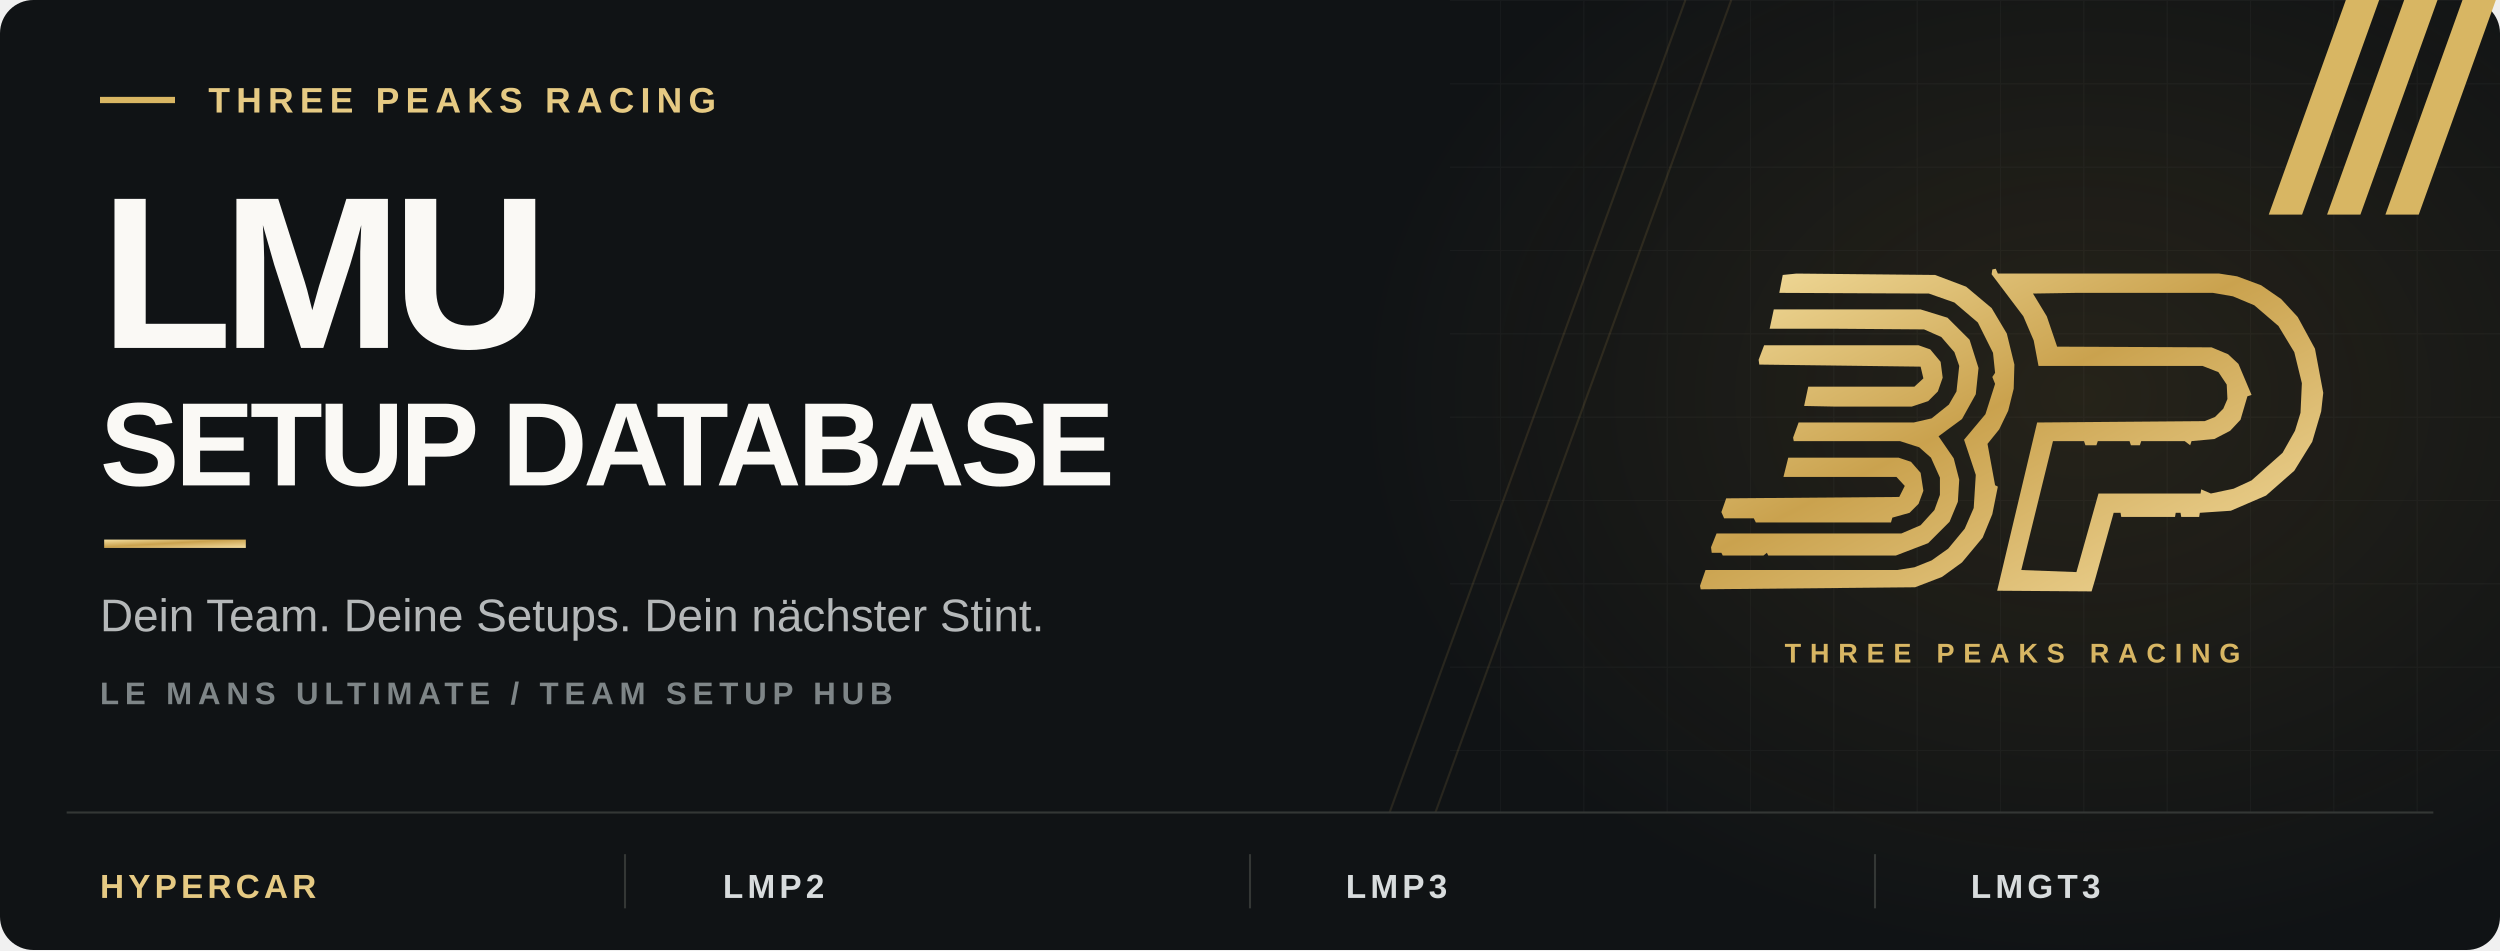
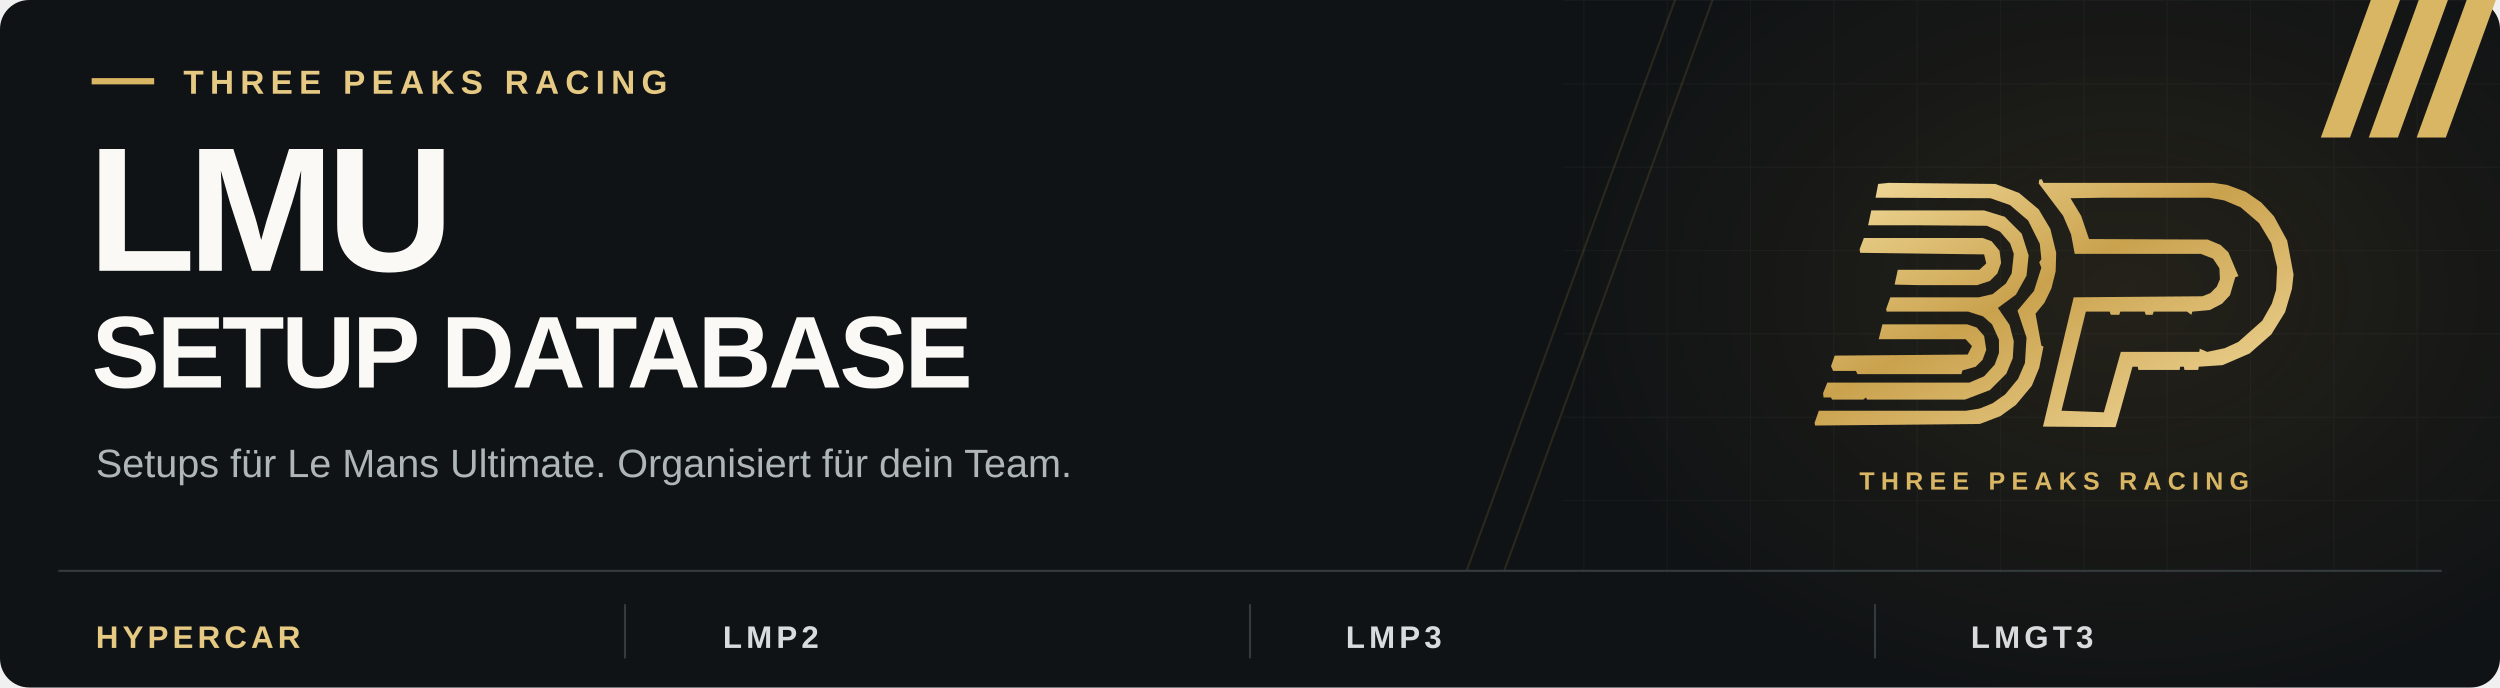
- <svg xmlns="http://www.w3.org/2000/svg" width="1200" height="456" viewBox="0 0 1200 456" role="img" aria-labelledby="title desc" font-family="Arial, Helvetica, sans-serif">
+ <svg xmlns="http://www.w3.org/2000/svg" width="1200" height="330" viewBox="0 0 1200 330" role="img" aria-labelledby="title desc" font-family="Arial, Helvetica, sans-serif">
  <defs>
    <linearGradient id="gold" x1="0" y1="0" x2="1" y2="1">
      <stop stop-color="#f4dfa0" />
      <stop offset=".45" stop-color="#caa24e" />
      <stop offset="1" stop-color="#f4dda0" />
    </linearGradient>
    <radialGradient id="glow">
-       <stop stop-color="#b88c37" stop-opacity=".13" />
+       <stop stop-color="#b88c37" stop-opacity=".12" />
      <stop offset="1" stop-color="#b88c37" stop-opacity="0" />
    </radialGradient>
    <pattern id="grid" width="40" height="40" patternUnits="userSpaceOnUse">
      <path d="M 40 0 H 0 V 40" fill="none" stroke="#ffffff" stroke-opacity=".035" />
    </pattern>
  </defs>
-   <rect width="1200" height="456" rx="16" fill="#101315" />
-   <rect x="696" width="504" height="390" fill="url(#grid)" />
-   <ellipse cx="1000" cy="190" rx="350" ry="270" fill="url(#glow)" />
-   <path d="M 809 0 L 667 390 M 831 0 L 689 390" stroke="#d8b663" stroke-opacity=".12" fill="none" />
-   <path d="M 1126 0 H 1142 L 1105 103 H 1089 Z M 1154 0 H 1170 L 1133 103 H 1117 Z M 1182 0 H 1198 L 1161 103 H 1145 Z" fill="#d8b663" />
-   <path d="M 48 48 H 84" stroke="#d8b663" stroke-width="3" />
-   <text x="100" y="54" font-size="17" font-weight="700" letter-spacing="3" fill="#e6ca83">THREE PEAKS RACING</text>
-   <text x="48" y="167" font-size="104" font-weight="900" letter-spacing="-5" fill="#faf9f5">LMU</text>
-   <text x="48" y="233" font-size="57" font-weight="800" letter-spacing="-2" fill="#faf9f5">SETUP DATABASE</text>
-   <rect x="50" y="259" width="68" height="4" fill="url(#gold)" />
-   <text x="48" y="303" font-size="22" fill="#b5b8b9">Dein Team. Deine Setups. Dein nächster Stint.</text>
-   <text x="48" y="338" font-size="15" font-weight="700" letter-spacing="2.8" fill="#7e8587">LE MANS ULTIMATE / TEAM SETUP HUB</text>
-   <g transform="translate(816 129) scale(1.08)" fill="url(#gold)" fill-rule="evenodd">
+   <rect width="1200" height="330" rx="14" fill="#101315" />
+   <rect x="750" width="450" height="275" fill="url(#grid)" />
+   <ellipse cx="1020" cy="140" rx="270" ry="200" fill="url(#glow)" />
+   <path d="M 804 0 L 704 274 M 822 0 L 722 274" stroke="#d8b663" stroke-opacity=".13" fill="none" />
+   <path d="M 1138 0 H 1152 L 1128 66 H 1114 Z M 1161 0 H 1175 L 1151 66 H 1137 Z M 1184 0 H 1198 L 1174 66 H 1160 Z" fill="#d8b663" />
+   <path d="M 44 39 H 74" stroke="#d8b663" stroke-width="3" />
+   <text x="88" y="45" font-size="16" font-weight="700" letter-spacing="3" fill="#e6ca83">THREE PEAKS RACING</text>
+   <text x="42" y="130" font-size="85" font-weight="900" letter-spacing="-4" fill="#faf9f5">LMU</text>
+   <text x="44" y="186" font-size="49" font-weight="800" letter-spacing="-1.4" fill="#faf9f5">SETUP DATABASE</text>
+   <text x="46" y="229" font-size="19" fill="#afb6b8">Setups für Le Mans Ultimate. Organisiert für dein Team.</text>
+   <g transform="translate(871 86) scale(.83)" fill="url(#gold)" fill-rule="evenodd">
    <path d="M 0.00,140.95 L 2.45,133.90 L 87.63,133.90 L 95.30,132.68 L 102.96,129.61 L 110.31,124.40 L 117.66,115.52 L 121.65,106.33 L 122.57,91.62 L 117.36,75.99 L 126.86,64.65 L 131.15,51.17 L 129.92,48.11 L 131.15,46.27 L 130.23,37.38 L 123.49,23.90 L 113.07,15.01 L 101.73,11.03 L 35.24,10.72 L 36.77,2.76 L 42.90,2.14 L 104.49,2.76 L 118.28,7.97 L 129.61,17.47 L 136.36,28.80 L 139.73,42.59 L 139.42,53.32 L 136.97,63.12 L 132.98,71.39 L 127.78,77.83 L 131.15,96.21 L 132.37,96.83 L 129.92,109.08 L 125.63,119.50 L 116.44,130.53 L 107.55,136.97 L 95.60,141.56 L 0.31,142.48 L 0.00,140.95 Z M 4.90,123.79 L 7.35,117.66 L 89.47,117.66 L 98.05,113.99 L 104.18,107.25 L 106.63,100.50 L 106.63,92.84 L 102.65,83.96 L 97.44,79.36 L 88.86,76.60 L 41.67,76.60 L 41.37,75.07 L 43.82,68.33 L 94.99,68.33 L 102.96,66.49 L 110.62,60.36 L 113.99,54.54 L 115.21,43.20 L 113.07,37.08 L 107.25,30.34 L 99.59,26.96 L 59.75,26.66 L 30.95,26.66 L 32.79,18.08 L 98.05,18.08 L 110.00,21.76 L 119.81,31.56 L 123.79,44.12 L 122.57,55.77 L 116.44,66.80 L 106.02,74.46 L 112.76,84.26 L 115.21,93.76 L 114.60,103.57 L 110.92,112.45 L 101.42,121.95 L 87.02,127.47 L 30.34,127.47 L 29.72,126.24 L 28.19,127.47 L 10.11,127.47 L 9.50,126.24 L 5.21,126.24 L 4.90,123.79 Z M 9.50,108.16 L 11.64,102.04 L 88.55,101.42 L 91.01,96.52 L 87.33,92.54 L 37.08,92.54 L 39.22,83.96 L 50.25,83.96 L 88.25,83.96 L 93.76,85.80 L 98.05,90.70 L 99.28,98.67 L 97.13,104.49 L 93.15,108.47 L 85.49,110.62 L 84.88,112.76 L 24.82,112.76 L 23.90,110.92 L 10.72,110.92 L 9.50,108.16 Z M 26.05,40.45 L 28.50,34.01 L 97.13,34.01 L 102.34,35.85 L 106.94,41.37 L 107.86,48.41 L 105.71,54.54 L 101.42,58.83 L 94.07,61.28 L 60.67,61.28 L 46.27,60.98 L 48.11,52.40 L 95.30,52.40 L 99.28,48.72 L 98.05,43.51 L 26.35,42.59 L 26.05,40.45 Z M 129.61,2.45 L 129.92,0.31 L 131.45,0.00 L 132.37,2.14 L 230.73,2.14 L 238.70,3.37 L 249.42,7.35 L 258.31,13.48 L 265.66,21.45 L 273.32,35.54 L 277.00,55.15 L 276.08,63.43 L 272.10,76.91 L 264.13,89.78 L 251.57,100.81 L 235.94,107.55 L 222.15,108.47 L 221.85,110.31 L 213.88,110.31 L 213.57,108.47 L 211.43,108.47 L 211.12,110.31 L 187.22,110.31 L 186.91,108.47 L 183.85,108.47 L 175.58,138.19 L 174.04,143.40 L 132.07,143.10 L 149.84,68.33 L 224.30,67.72 L 228.89,65.88 L 232.57,62.20 L 234.41,57.91 L 234.10,51.48 L 230.42,45.96 L 223.38,43.20 L 150.45,43.20 L 148.31,31.87 L 143.71,21.14 L 129.61,2.45 Z M 142.79,133.90 L 167.30,134.82 L 177.11,99.89 L 222.46,99.89 L 222.76,98.05 L 227.05,99.89 L 237.17,97.75 L 245.13,94.07 L 258.92,81.81 L 264.44,72.01 L 266.89,64.04 L 267.50,50.87 L 264.13,37.08 L 257.08,25.43 L 246.36,16.24 L 236.86,12.26 L 227.97,10.72 L 167.30,10.72 L 148.00,11.03 L 154.13,21.14 L 158.72,34.62 L 227.36,34.93 L 234.71,38.00 L 239.31,42.29 L 245.13,56.07 L 243.29,56.69 L 240.23,67.11 L 235.63,72.01 L 228.59,75.68 L 218.47,76.60 L 217.86,78.44 L 215.41,76.60 L 196.11,76.60 L 195.49,78.44 L 191.51,78.44 L 190.90,76.60 L 176.80,76.60 L 176.19,78.44 L 171.29,78.44 L 170.67,76.60 L 156.88,76.60 L 142.79,133.90 Z" />
  </g>
-   <text x="966" y="318" text-anchor="middle" font-size="13" font-weight="700" letter-spacing="4.2" fill="#d8b663">THREE PEAKS RACING</text>
-   <path d="M 32 390 H 1168" stroke="#343735" />
-   <g font-size="16" font-weight="700" letter-spacing="2">
-     <text x="48" y="431" fill="#e6ca83">HYPERCAR</text>
-     <text x="347" y="431" fill="#d8dcdd">LMP2</text>
-     <text x="646" y="431" fill="#d8dcdd">LMP3</text>
-     <text x="946" y="431" fill="#d8dcdd">LMGT3</text>
+   <text x="986" y="235" text-anchor="middle" font-size="12" font-weight="700" letter-spacing="3" fill="#d8b663">THREE PEAKS RACING</text>
+   <path d="M 28 274 H 1172" stroke="#343b3d" />
+   <g font-size="15" font-weight="700" letter-spacing="2">
+     <text x="46" y="311" fill="#e6ca83">HYPERCAR</text>
+     <text x="347" y="311" fill="#d8dcdd">LMP2</text>
+     <text x="646" y="311" fill="#d8dcdd">LMP3</text>
+     <text x="946" y="311" fill="#d8dcdd">LMGT3</text>
  </g>
-   <path d="M 300 410 V 436 M 600 410 V 436 M 900 410 V 436" stroke="#343735" />
+   <path d="M 300 290 V 316 M 600 290 V 316 M 900 290 V 316" stroke="#343b3d" />
</svg>
